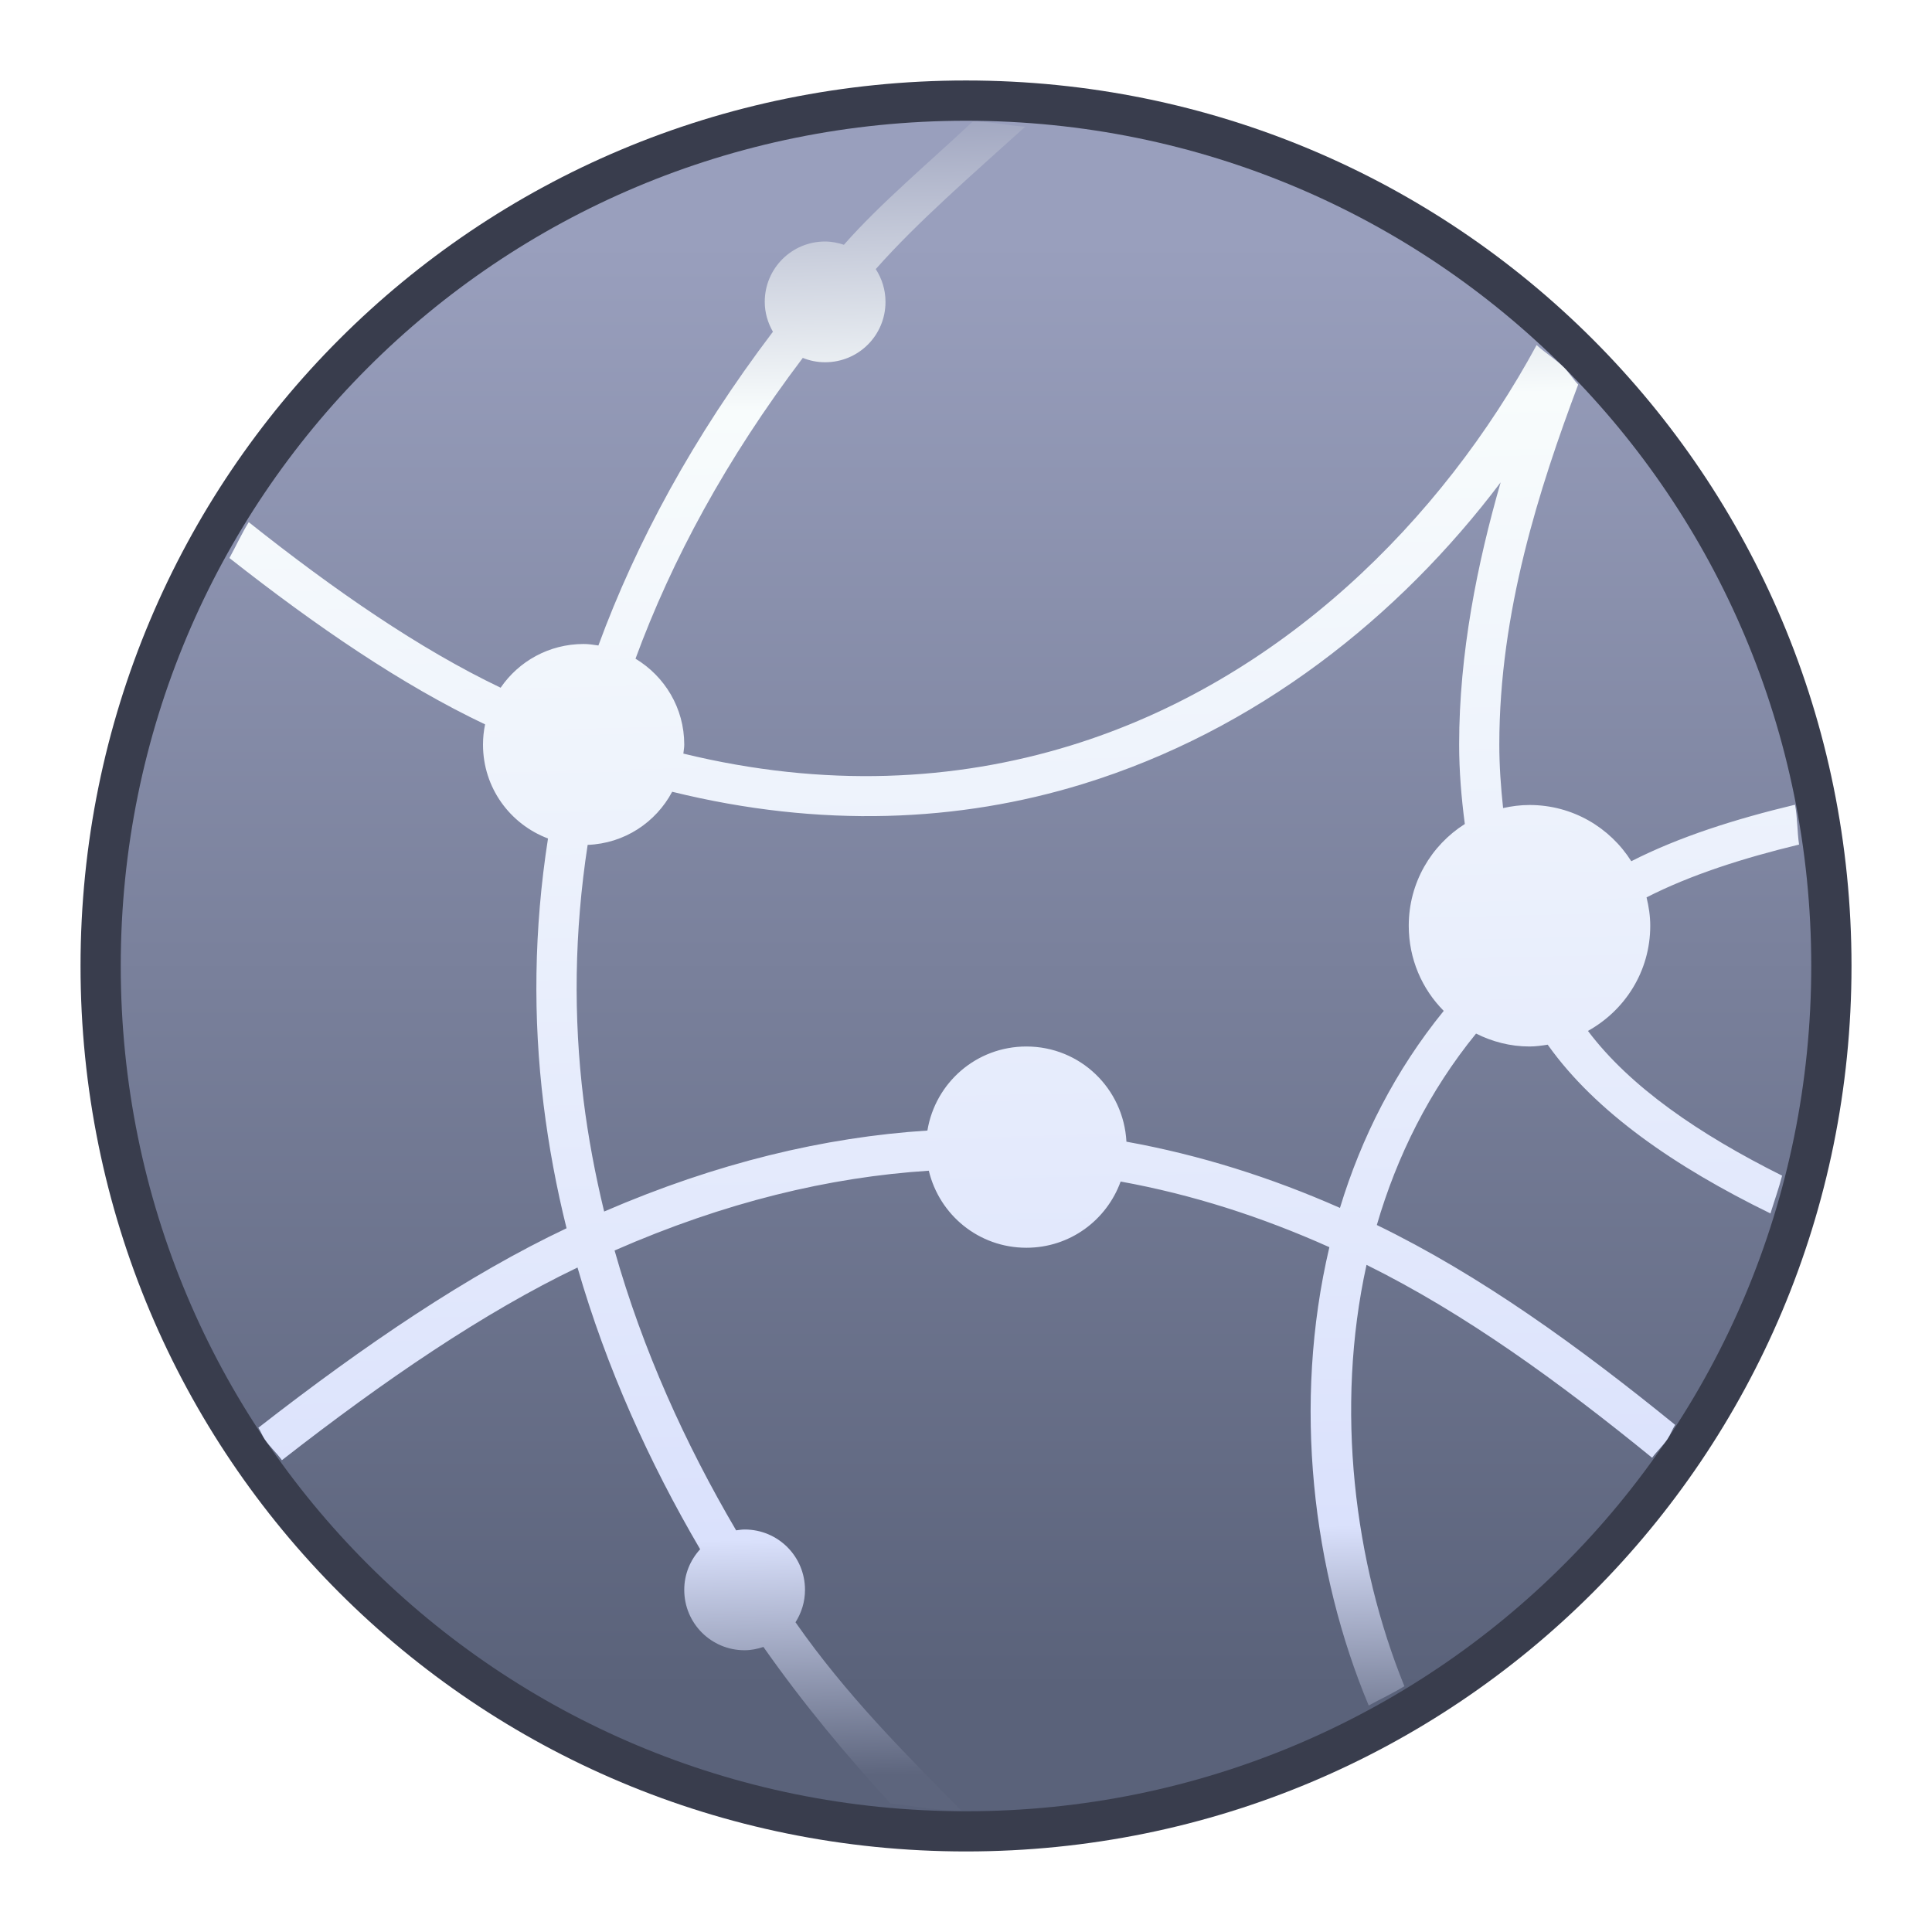
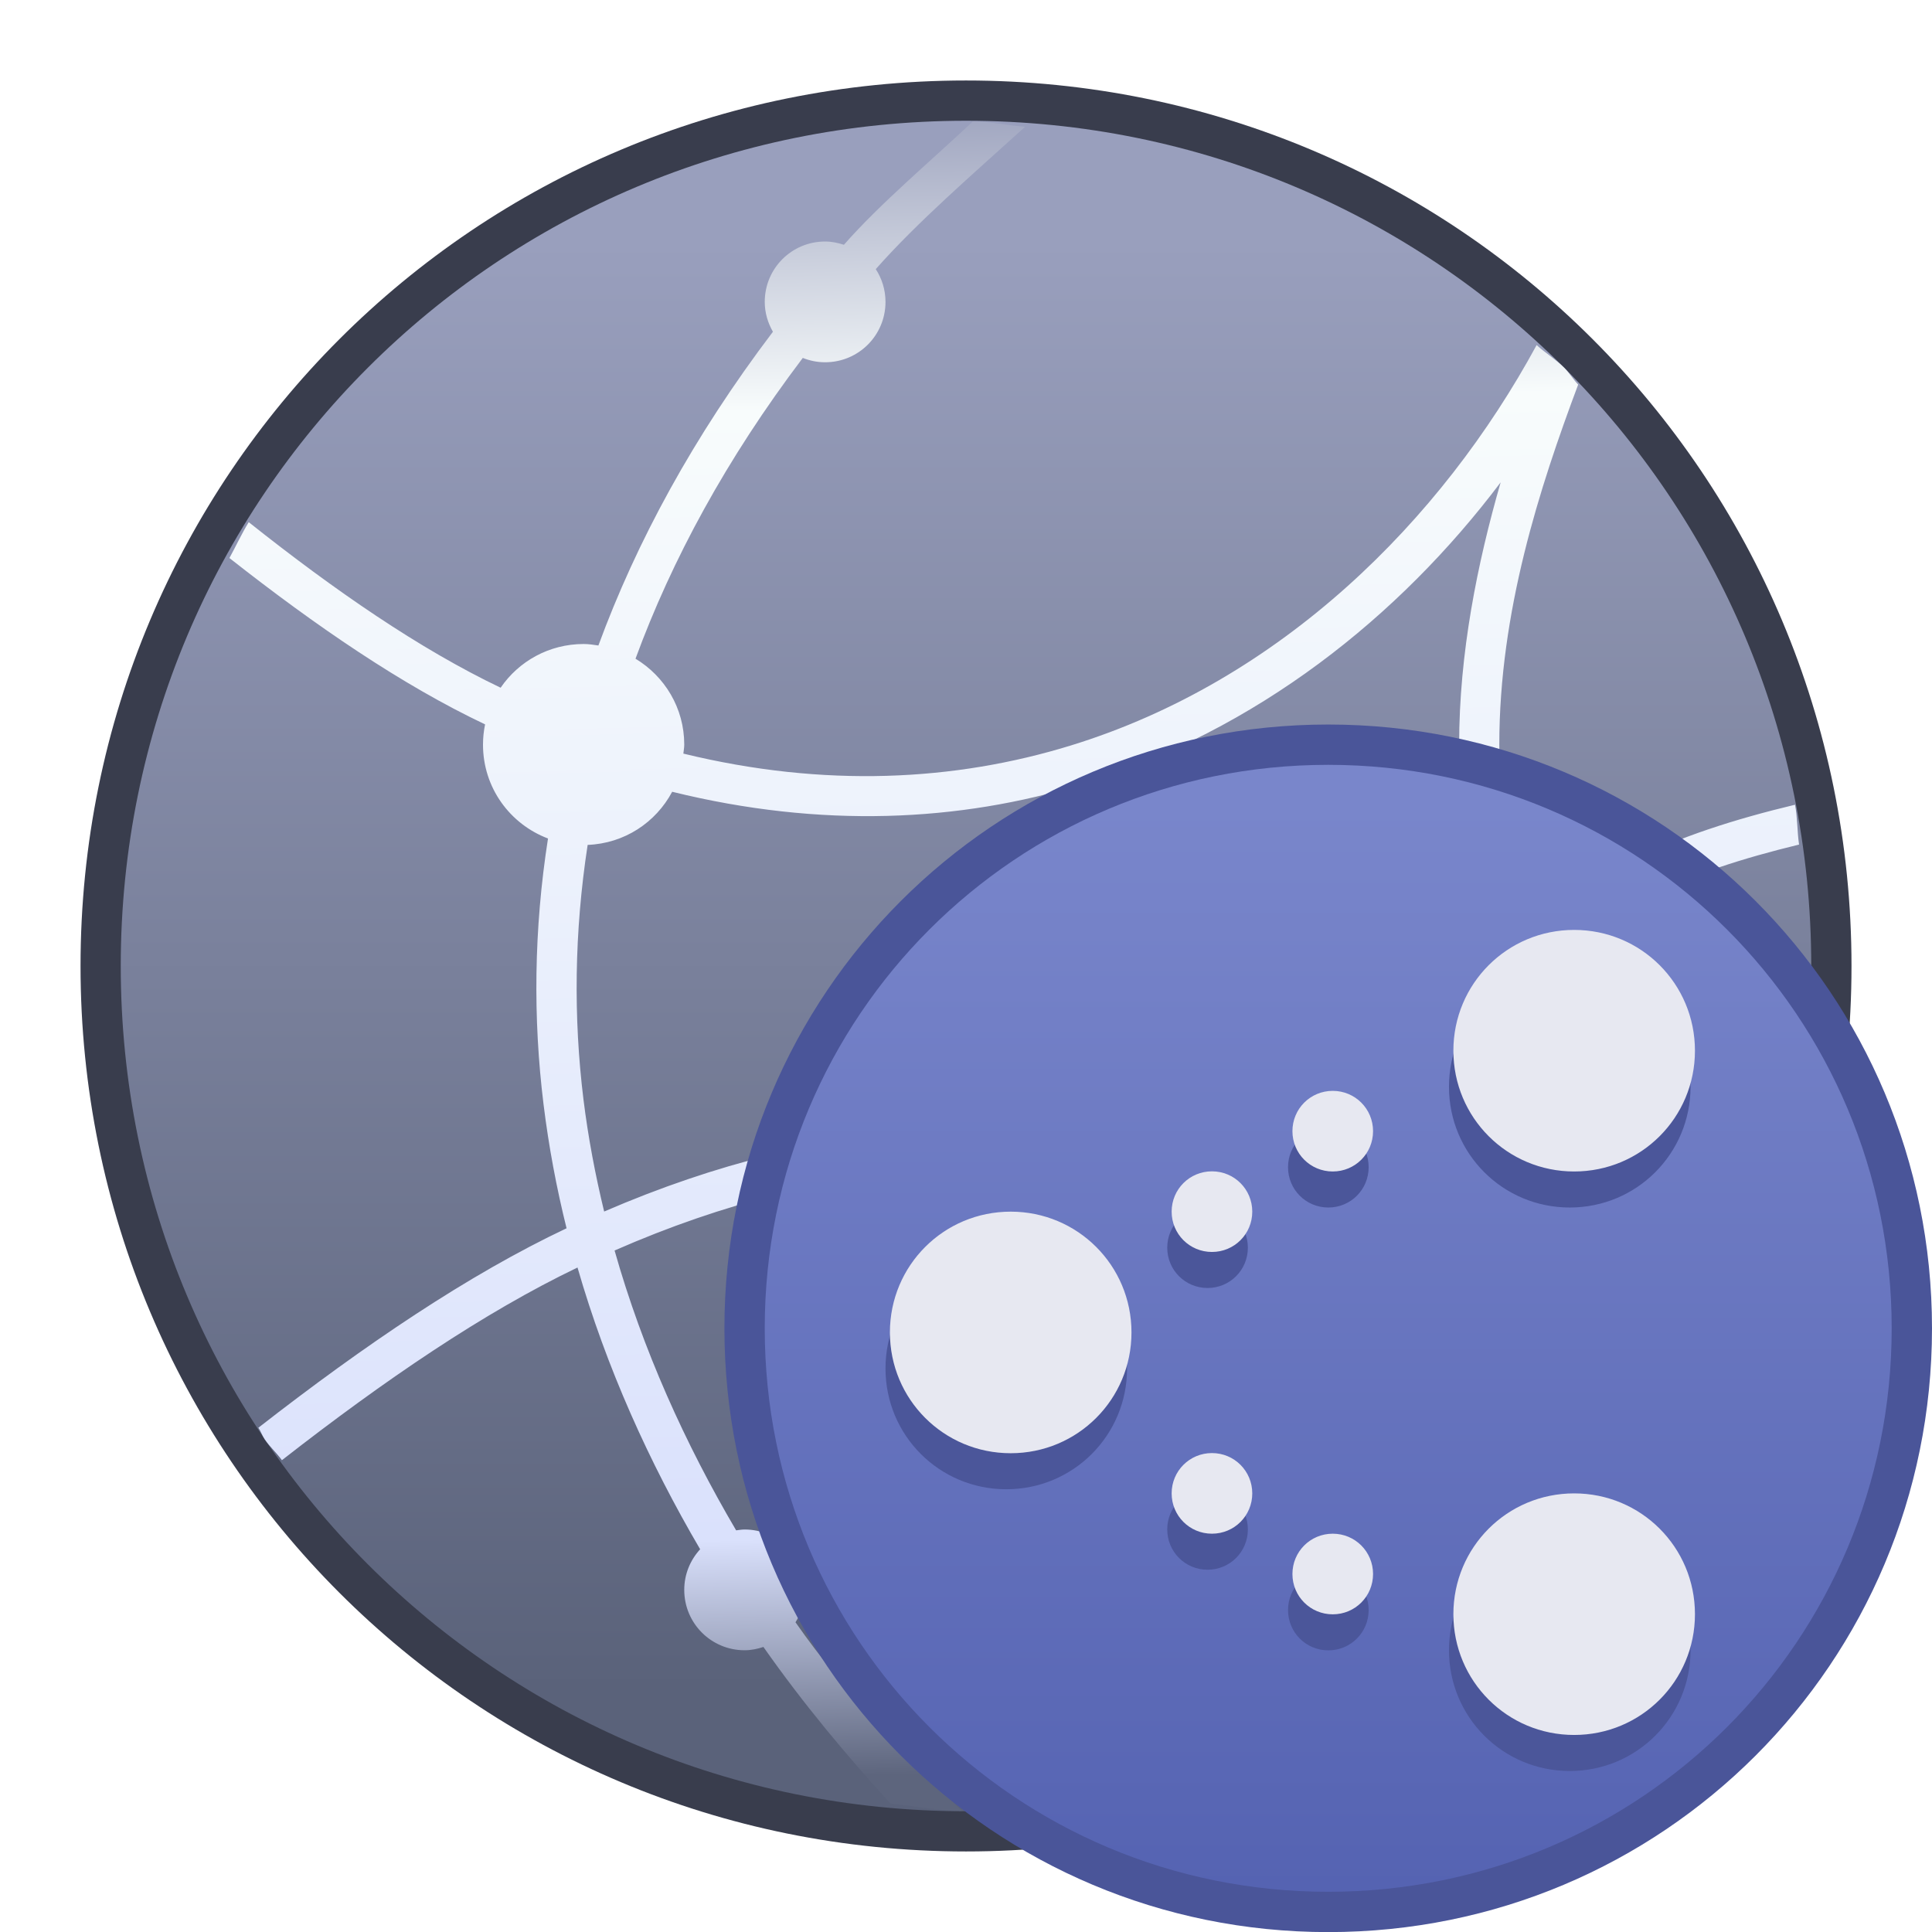
- <svg xmlns="http://www.w3.org/2000/svg" xmlns:xlink="http://www.w3.org/1999/xlink" width="48" height="48" viewBox="0 0 48 48" version="1.1" id="svg8">
-   <defs id="defs2">
-     <linearGradient xlink:href="#linearGradient4541" id="linearGradient1700" gradientUnits="userSpaceOnUse" gradientTransform="matrix(0.2458412,0,0,0.2458412,-455.9631,1531.083)" x1="2102.834" y1="-4960.827" x2="2102.834" y2="-5114.236" />
+ <svg xmlns="http://www.w3.org/2000/svg" xmlns:xlink="http://www.w3.org/1999/xlink" width="48" height="48" viewBox="0 0 12.7 12.7" version="1.1" id="svg1399">
+   <defs id="defs1393">
+     <linearGradient xlink:href="#linearGradient4902" id="linearGradient4715" x1="-10.913" y1="295.838" x2="-10.913" y2="288.695" gradientUnits="userSpaceOnUse" gradientTransform="translate(8.41899,6.080379)" />
+     <linearGradient id="linearGradient4902">
+       <stop id="stop4898" offset="0" style="stop-color:#5563b2;stop-opacity:1" />
+       <stop id="stop4900" offset="1" style="stop-color:#7986cb;stop-opacity:1" />
+     </linearGradient>
+     <linearGradient y2="-5114.236" x2="2102.834" y1="-4960.827" x1="2102.834" gradientTransform="matrix(0.2458412,0,0,0.2458412,-455.9631,1531.083)" gradientUnits="userSpaceOnUse" id="linearGradient1700-9" xlink:href="#linearGradient4541" />
    <linearGradient id="linearGradient4541">
-       <stop id="stop4537" offset="0" style="stop-color:#5a627a;stop-opacity:1" />
-       <stop id="stop4539" offset="1" style="stop-color:#999fbd;stop-opacity:1" />
+       <stop style="stop-color:#5a627a;stop-opacity:1" offset="0" id="stop4537" />
+       <stop style="stop-color:#999fbd;stop-opacity:1" offset="1" id="stop4539" />
    </linearGradient>
+     <linearGradient gradientUnits="userSpaceOnUse" y2="4" x2="-39" y1="46" x1="-38" id="linearGradient2630" xlink:href="#linearGradient4577" />
    <linearGradient id="linearGradient4577">
-       <stop id="stop4573" offset="0" style="stop-color:#5d657d;stop-opacity:1" />
-       <stop style="stop-color:#dae1fc;stop-opacity:1" offset="0.141" id="stop4581" />
-       <stop style="stop-color:#f8fcfc;stop-opacity:1" offset="0.808" id="stop4579" />
-       <stop id="stop4575" offset="1" style="stop-color:#969cb9;stop-opacity:1" />
+       <stop style="stop-color:#5d657d;stop-opacity:1" offset="0" id="stop4573" />
+       <stop id="stop4581" offset="0.141" style="stop-color:#dae1fc;stop-opacity:1" />
+       <stop id="stop4579" offset="0.808" style="stop-color:#f8fcfc;stop-opacity:1" />
+       <stop style="stop-color:#969cb9;stop-opacity:1" offset="1" id="stop4575" />
    </linearGradient>
-     <linearGradient xlink:href="#linearGradient4577" id="linearGradient2630" x1="-38" y1="46" x2="-39" y2="4" gradientUnits="userSpaceOnUse" />
  </defs>
-   <g id="layer1" transform="translate(0,-266.65)">
-     <g id="g1841" transform="matrix(1.363636,0,0,1.363636,4.818186,-110.4181)">
-       <path id="rect4544-5-5-9-9" d="m 14.067,277.983 h 1.8e-5 c 8.938,0 16.133,7.195 16.133,16.133 0,8.938 -7.195,16.133 -16.133,16.133 h -1.8e-5 c -8.938,0 -16.133,-7.195 -16.133,-16.133 0,-8.938 7.195,-16.133 16.133,-16.133 z" style="opacity:1;fill:#393d4d;fill-opacity:1;stroke:none;stroke-width:0.23;stroke-miterlimit:4;stroke-dasharray:none;stroke-opacity:1" />
-       <g id="layer1-7" transform="matrix(0.7,0,0,0.7,-2.733328,90.66165)">
-         <g id="g2425-5" transform="translate(-37,-2)">
-           <path id="rect4544-5-5-9" d="m 61,270.65 h 2.4e-5 C 73.188,270.65 83,280.462 83,292.65 83,304.838 73.188,314.65 61,314.65 h -2.4e-5 c -12.188,0 -22,-9.812 -22,-22 0,-12.188 9.812,-22 22,-22 z" style="opacity:1;fill:url(#linearGradient1700);fill-opacity:1.0;stroke:none;stroke-width:0.314;stroke-miterlimit:4;stroke-dasharray:none;stroke-opacity:1" />
+   <g id="layer1" transform="translate(0,-284.3)">
+     <g id="g6263" transform="translate(11.22498,-5.18338)">
+       <g id="layer1-38" transform="matrix(0.2645833,0,0,0.2645833,-11.22498,218.9323)">
+         <g id="g1841" transform="matrix(1.363636,0,0,1.363636,4.818186,-110.4181)">
+           <path id="rect4544-5-5-9-9-5" d="m 14.067,277.983 h 1.8e-5 c 8.938,0 16.133,7.195 16.133,16.133 0,8.938 -7.195,16.133 -16.133,16.133 h -1.8e-5 c -8.938,0 -16.133,-7.195 -16.133,-16.133 0,-8.938 7.195,-16.133 16.133,-16.133 z" style="opacity:1;fill:#393d4d;fill-opacity:1;stroke:none;stroke-width:0.23;stroke-miterlimit:4;stroke-dasharray:none;stroke-opacity:1" />
+           <g id="layer1-7-6" transform="matrix(0.7,0,0,0.7,-2.733328,90.66165)">
+             <g id="g2425-5" transform="translate(-37,-2)">
+               <path id="rect4544-5-5-9-1" d="m 61,270.65 h 2.4e-5 C 73.188,270.65 83,280.462 83,292.65 83,304.838 73.188,314.65 61,314.65 h -2.4e-5 c -12.188,0 -22,-9.812 -22,-22 0,-12.188 9.812,-22 22,-22 z" style="opacity:1;fill:url(#linearGradient1700-9);fill-opacity:1;stroke:none;stroke-width:0.314;stroke-miterlimit:4;stroke-dasharray:none;stroke-opacity:1" />
+             </g>
+           </g>
+           <path transform="matrix(0.7333334,0,0,0.7333334,43.4,275.05)" id="path1818-1" d="m -38.531,5.148 c -0.437,-0.031 -0.854,-0.127 -1.299,-0.131 -1.087,1.021 -2.302,2.039 -3.203,3.064 C -43.181,8.034 -43.335,8 -43.5,8 -44.331,8 -45,8.669 -45,9.5 c 0,0.272 0.078,0.523 0.203,0.742 -1.981,2.615 -3.39,5.224 -4.336,7.795 C -49.253,18.019 -49.374,18 -49.5,18 c -0.859,0 -1.613,0.43 -2.062,1.086 -2.012,-0.961 -4.116,-2.411 -6.258,-4.113 -0.177,0.286 -0.317,0.595 -0.48,0.891 2.161,1.7 4.294,3.157 6.352,4.133 C -51.982,20.159 -52,20.328 -52,20.5 c 0,1.072 0.671,1.975 1.615,2.332 -0.353,2.26 -0.374,4.471 -0.111,6.604 0.129,1.047 0.322,2.075 0.572,3.08 -2.435,1.151 -5.008,2.892 -7.656,4.955 0.059,0.091 0.096,0.197 0.156,0.287 0.126,0.187 0.296,0.337 0.428,0.52 2.553,-1.993 5.023,-3.674 7.344,-4.787 0.719,2.492 1.779,4.837 3.047,7 C -46.849,40.757 -47,41.109 -47,41.5 c 0,0.831 0.669,1.5 1.5,1.5 0.165,0 0.319,-0.034 0.467,-0.082 0.99,1.411 2.062,2.694 3.162,3.895 0.589,0.052 1.157,0.173 1.76,0.176 -1.423,-1.442 -2.868,-2.884 -4.125,-4.684 C -44.088,42.072 -44,41.797 -44,41.5 c 0,-0.831 -0.669,-1.5 -1.5,-1.5 -0.072,0 -0.141,0.012 -0.211,0.021 -1.265,-2.152 -2.32,-4.482 -3.02,-6.953 2.742,-1.202 5.333,-1.823 7.807,-1.982 C -40.661,32.185 -39.682,33 -38.5,33 c 1.083,0 1.993,-0.685 2.342,-1.645 1.777,0.322 3.502,0.876 5.186,1.631 -0.921,3.905 -0.415,8.06 0.977,11.387 0.295,-0.161 0.6,-0.304 0.887,-0.479 -1.243,-3.054 -1.728,-6.897 -0.941,-10.469 2.441,1.207 4.784,2.91 7.096,4.793 0.116,-0.162 0.267,-0.295 0.379,-0.461 0.075,-0.112 0.12,-0.244 0.193,-0.357 -2.396,-1.947 -4.838,-3.715 -7.412,-4.965 0.498,-1.709 1.302,-3.328 2.465,-4.756 C -26.928,27.879 -26.481,28 -26,28 c 0.155,0 0.304,-0.022 0.453,-0.045 0.005,0.007 0.009,0.014 0.014,0.021 1.176,1.646 3.131,3.005 5.52,4.172 0.096,-0.314 0.207,-0.62 0.289,-0.939 -2.075,-1.036 -3.779,-2.21 -4.824,-3.596 C -23.628,27.102 -23,26.132 -23,25 c 0,-0.244 -0.037,-0.478 -0.092,-0.705 1.097,-0.56 2.394,-0.974 3.789,-1.312 -0.047,-0.326 -0.038,-0.669 -0.1,-0.99 -1.49,0.357 -2.882,0.799 -4.068,1.404 C -24.002,22.558 -24.93,22 -26,22 c -0.226,0 -0.444,0.029 -0.656,0.076 C -26.712,21.554 -26.75,21.029 -26.75,20.5 c 0,-3.304 0.997,-6.376 1.959,-8.945 -0.125,-0.131 -0.218,-0.29 -0.346,-0.418 -0.209,-0.209 -0.467,-0.364 -0.686,-0.564 -2.361,4.355 -6.35,8.341 -11.576,9.949 -2.877,0.885 -6.114,1.056 -9.623,0.201 C -47.015,20.648 -47,20.576 -47,20.5 c 0,-0.911 -0.487,-1.698 -1.211,-2.135 0.903,-2.456 2.251,-4.955 4.156,-7.473 C -43.883,10.961 -43.697,11 -43.5,11 c 0.831,0 1.5,-0.669 1.5,-1.5 0,-0.301 -0.09,-0.58 -0.242,-0.814 1.042,-1.178 2.409,-2.358 3.711,-3.537 z m 11.816,8.83 c -0.582,2.02 -1.033,4.255 -1.033,6.521 0,0.658 0.055,1.317 0.141,1.973 C -28.444,23.004 -29,23.932 -29,25 c 0,0.827 0.331,1.574 0.869,2.115 -1.202,1.479 -2.047,3.146 -2.578,4.895 -1.715,-0.757 -3.48,-1.316 -5.305,-1.645 C -36.085,29.045 -37.161,28 -38.5,28 c -1.244,0 -2.263,0.901 -2.459,2.088 -2.56,0.165 -5.229,0.801 -8.031,2.012 -0.221,-0.913 -0.397,-1.84 -0.514,-2.785 -0.251,-2.042 -0.229,-4.159 0.104,-6.324 0.916,-0.036 1.695,-0.559 2.1,-1.32 3.699,0.912 7.138,0.75 10.197,-0.191 4.32,-1.329 7.864,-4.151 10.389,-7.5 z" style="opacity:1;vector-effect:none;fill:url(#linearGradient2630);fill-opacity:1;stroke:none;stroke-width:1;stroke-linecap:round;stroke-linejoin:round;stroke-miterlimit:4;stroke-dasharray:none;stroke-dashoffset:0;stroke-opacity:1" />
        </g>
      </g>
-       <path transform="matrix(0.7333334,0,0,0.7333334,43.4,275.05)" id="path1818" d="m -38.531,5.148 c -0.437,-0.031 -0.854,-0.127 -1.299,-0.131 -1.087,1.021 -2.302,2.039 -3.203,3.064 C -43.181,8.034 -43.335,8 -43.5,8 -44.331,8 -45,8.669 -45,9.5 c 0,0.272 0.078,0.523 0.203,0.742 -1.981,2.615 -3.39,5.224 -4.336,7.795 C -49.253,18.019 -49.374,18 -49.5,18 c -0.859,0 -1.613,0.43 -2.062,1.086 -2.012,-0.961 -4.116,-2.411 -6.258,-4.113 -0.177,0.286 -0.317,0.595 -0.48,0.891 2.161,1.7 4.294,3.157 6.352,4.133 C -51.982,20.159 -52,20.328 -52,20.5 c 0,1.072 0.671,1.975 1.615,2.332 -0.353,2.26 -0.374,4.471 -0.111,6.604 0.129,1.047 0.322,2.075 0.572,3.08 -2.435,1.151 -5.008,2.892 -7.656,4.955 0.059,0.091 0.096,0.197 0.156,0.287 0.126,0.187 0.296,0.337 0.428,0.52 2.553,-1.993 5.023,-3.674 7.344,-4.787 0.719,2.492 1.779,4.837 3.047,7 C -46.849,40.757 -47,41.109 -47,41.5 c 0,0.831 0.669,1.5 1.5,1.5 0.165,0 0.319,-0.034 0.467,-0.082 0.99,1.411 2.062,2.694 3.162,3.895 0.589,0.052 1.157,0.173 1.76,0.176 -1.423,-1.442 -2.868,-2.884 -4.125,-4.684 C -44.088,42.072 -44,41.797 -44,41.5 c 0,-0.831 -0.669,-1.5 -1.5,-1.5 -0.072,0 -0.141,0.012 -0.211,0.021 -1.265,-2.152 -2.32,-4.482 -3.02,-6.953 2.742,-1.202 5.333,-1.823 7.807,-1.982 C -40.661,32.185 -39.682,33 -38.5,33 c 1.083,0 1.993,-0.685 2.342,-1.645 1.777,0.322 3.502,0.876 5.186,1.631 -0.921,3.905 -0.415,8.06 0.977,11.387 0.295,-0.161 0.6,-0.304 0.887,-0.479 -1.243,-3.054 -1.728,-6.897 -0.941,-10.469 2.441,1.207 4.784,2.91 7.096,4.793 0.116,-0.162 0.267,-0.295 0.379,-0.461 0.075,-0.112 0.12,-0.244 0.193,-0.357 -2.396,-1.947 -4.838,-3.715 -7.412,-4.965 0.498,-1.709 1.302,-3.328 2.465,-4.756 C -26.928,27.879 -26.481,28 -26,28 c 0.155,0 0.304,-0.022 0.453,-0.045 0.005,0.007 0.009,0.014 0.014,0.021 1.176,1.646 3.131,3.005 5.52,4.172 0.096,-0.314 0.207,-0.62 0.289,-0.939 -2.075,-1.036 -3.779,-2.21 -4.824,-3.596 C -23.628,27.102 -23,26.132 -23,25 c 0,-0.244 -0.037,-0.478 -0.092,-0.705 1.097,-0.56 2.394,-0.974 3.789,-1.312 -0.047,-0.326 -0.038,-0.669 -0.1,-0.99 -1.49,0.357 -2.882,0.799 -4.068,1.404 C -24.002,22.558 -24.93,22 -26,22 c -0.226,0 -0.444,0.029 -0.656,0.076 C -26.712,21.554 -26.75,21.029 -26.75,20.5 c 0,-3.304 0.997,-6.376 1.959,-8.945 -0.125,-0.131 -0.218,-0.29 -0.346,-0.418 -0.209,-0.209 -0.467,-0.364 -0.686,-0.564 -2.361,4.355 -6.35,8.341 -11.576,9.949 -2.877,0.885 -6.114,1.056 -9.623,0.201 C -47.015,20.648 -47,20.576 -47,20.5 c 0,-0.911 -0.487,-1.698 -1.211,-2.135 0.903,-2.456 2.251,-4.955 4.156,-7.473 C -43.883,10.961 -43.697,11 -43.5,11 c 0.831,0 1.5,-0.669 1.5,-1.5 0,-0.301 -0.09,-0.58 -0.242,-0.814 1.042,-1.178 2.409,-2.358 3.711,-3.537 z m 11.816,8.83 c -0.582,2.02 -1.033,4.255 -1.033,6.521 0,0.658 0.055,1.317 0.141,1.973 C -28.444,23.004 -29,23.932 -29,25 c 0,0.827 0.331,1.574 0.869,2.115 -1.202,1.479 -2.047,3.146 -2.578,4.895 -1.715,-0.757 -3.48,-1.316 -5.305,-1.645 C -36.085,29.045 -37.161,28 -38.5,28 c -1.244,0 -2.263,0.901 -2.459,2.088 -2.56,0.165 -5.229,0.801 -8.031,2.012 -0.221,-0.913 -0.397,-1.84 -0.514,-2.785 -0.251,-2.042 -0.229,-4.159 0.104,-6.324 0.916,-0.036 1.695,-0.559 2.1,-1.32 3.699,0.912 7.138,0.75 10.197,-0.191 4.32,-1.329 7.864,-4.151 10.389,-7.5 z" style="opacity:1;vector-effect:none;fill:url(#linearGradient2630);fill-opacity:1;stroke:none;stroke-width:1;stroke-linecap:round;stroke-linejoin:round;stroke-miterlimit:4;stroke-dasharray:none;stroke-dashoffset:0;stroke-opacity:1" />
+       <path id="rect4496-2-5-6" d="m -2.494,294.246 c 2.199,0 3.969,1.77 3.969,3.969 0,2.199 -1.77,3.969 -3.969,3.969 -2.199,0 -3.969,-1.77 -3.969,-3.969 0,-2.199 1.77,-3.969 3.969,-3.969 z" style="fill:#4a5599;fill-opacity:1;stroke:none;stroke-width:0.389;stroke-linecap:round;stroke-linejoin:round;stroke-miterlimit:4;stroke-dasharray:none;stroke-opacity:1" />
+       <path id="rect4570-9-6-3-6-5" d="m -2.494,294.511 c 2.052,0 3.704,1.652 3.704,3.704 0,2.052 -1.652,3.704 -3.704,3.704 -2.052,0 -3.704,-1.652 -3.704,-3.704 0,-2.052 1.652,-3.704 3.704,-3.704 z" style="fill:url(#linearGradient4715);fill-opacity:1;stroke:none;stroke-width:0.371;stroke-linecap:round;stroke-linejoin:round;stroke-miterlimit:4;stroke-dasharray:none;stroke-opacity:1" />
+       <g style="fill:#4b569a;fill-opacity:1" id="layer1-9-5" transform="translate(-25.77707,4.125078)">
+         <g style="fill:#4b569a;fill-opacity:1" id="g2324-9" transform="translate(29.85293,-3.092073)">
+           <path id="rect1638-7" d="m -4.982,294.8 c -0.44,0 -0.794,0.354 -0.794,0.794 0,0.44 0.354,0.794 0.794,0.794 0.44,0 0.794,-0.354 0.794,-0.794 0,-0.44 -0.354,-0.794 -0.794,-0.794 z m -1.587,1.058 c -0.147,0 -0.265,0.118 -0.265,0.265 0,0.147 0.118,0.265 0.265,0.265 0.147,0 0.265,-0.118 0.265,-0.265 0,-0.147 -0.118,-0.265 -0.265,-0.265 z m -0.794,0.529 c -0.147,0 -0.265,0.118 -0.265,0.265 0,0.147 0.118,0.265 0.265,0.265 0.147,0 0.265,-0.118 0.265,-0.265 0,-0.147 -0.118,-0.265 -0.265,-0.265 z m -1.323,0.265 c -0.44,0 -0.794,0.354 -0.794,0.794 0,0.44 0.354,0.794 0.794,0.794 0.44,0 0.794,-0.354 0.794,-0.794 0,-0.44 -0.354,-0.794 -0.794,-0.794 z m 1.323,1.587 c -0.147,0 -0.265,0.118 -0.265,0.265 0,0.147 0.118,0.265 0.265,0.265 0.147,0 0.265,-0.118 0.265,-0.265 0,-0.147 -0.118,-0.265 -0.265,-0.265 z m 2.381,0.265 c -0.44,0 -0.794,0.354 -0.794,0.794 0,0.44 0.354,0.794 0.794,0.794 0.44,0 0.794,-0.354 0.794,-0.794 0,-0.44 -0.354,-0.794 -0.794,-0.794 z m -1.587,0.265 c -0.147,0 -0.265,0.118 -0.265,0.265 0,0.147 0.118,0.265 0.265,0.265 0.147,0 0.265,-0.118 0.265,-0.265 0,-0.147 -0.118,-0.265 -0.265,-0.265 z" style="opacity:1;fill:#4b569a;fill-opacity:1;stroke:none;stroke-width:0.529;stroke-linecap:round;stroke-linejoin:round;stroke-miterlimit:4;stroke-dasharray:none;stroke-opacity:1" />
+         </g>
+       </g>
+       <g style="fill:#e7e8f1;fill-opacity:1" id="layer1-9" transform="translate(-25.74812,3.888197)">
+         <g style="fill:#e7e8f1;fill-opacity:1" id="g2324" transform="translate(29.85293,-3.092073)">
+           <path id="rect1638" d="m -4.982,294.8 c -0.44,0 -0.794,0.354 -0.794,0.794 0,0.44 0.354,0.794 0.794,0.794 0.44,0 0.794,-0.354 0.794,-0.794 0,-0.44 -0.354,-0.794 -0.794,-0.794 z m -1.587,1.058 c -0.147,0 -0.265,0.118 -0.265,0.265 0,0.147 0.118,0.265 0.265,0.265 0.147,0 0.265,-0.118 0.265,-0.265 0,-0.147 -0.118,-0.265 -0.265,-0.265 z m -0.794,0.529 c -0.147,0 -0.265,0.118 -0.265,0.265 0,0.147 0.118,0.265 0.265,0.265 0.147,0 0.265,-0.118 0.265,-0.265 0,-0.147 -0.118,-0.265 -0.265,-0.265 z m -1.323,0.265 c -0.44,0 -0.794,0.354 -0.794,0.794 0,0.44 0.354,0.794 0.794,0.794 0.44,0 0.794,-0.354 0.794,-0.794 0,-0.44 -0.354,-0.794 -0.794,-0.794 z m 1.323,1.587 c -0.147,0 -0.265,0.118 -0.265,0.265 0,0.147 0.118,0.265 0.265,0.265 0.147,0 0.265,-0.118 0.265,-0.265 0,-0.147 -0.118,-0.265 -0.265,-0.265 z m 2.381,0.265 c -0.44,0 -0.794,0.354 -0.794,0.794 0,0.44 0.354,0.794 0.794,0.794 0.44,0 0.794,-0.354 0.794,-0.794 0,-0.44 -0.354,-0.794 -0.794,-0.794 z m -1.587,0.265 c -0.147,0 -0.265,0.118 -0.265,0.265 0,0.147 0.118,0.265 0.265,0.265 0.147,0 0.265,-0.118 0.265,-0.265 0,-0.147 -0.118,-0.265 -0.265,-0.265 z" style="opacity:1;fill:#e7e8f1;fill-opacity:1;stroke:none;stroke-width:0.529;stroke-linecap:round;stroke-linejoin:round;stroke-miterlimit:4;stroke-dasharray:none;stroke-opacity:1" />
+         </g>
+       </g>
    </g>
  </g>
</svg>
